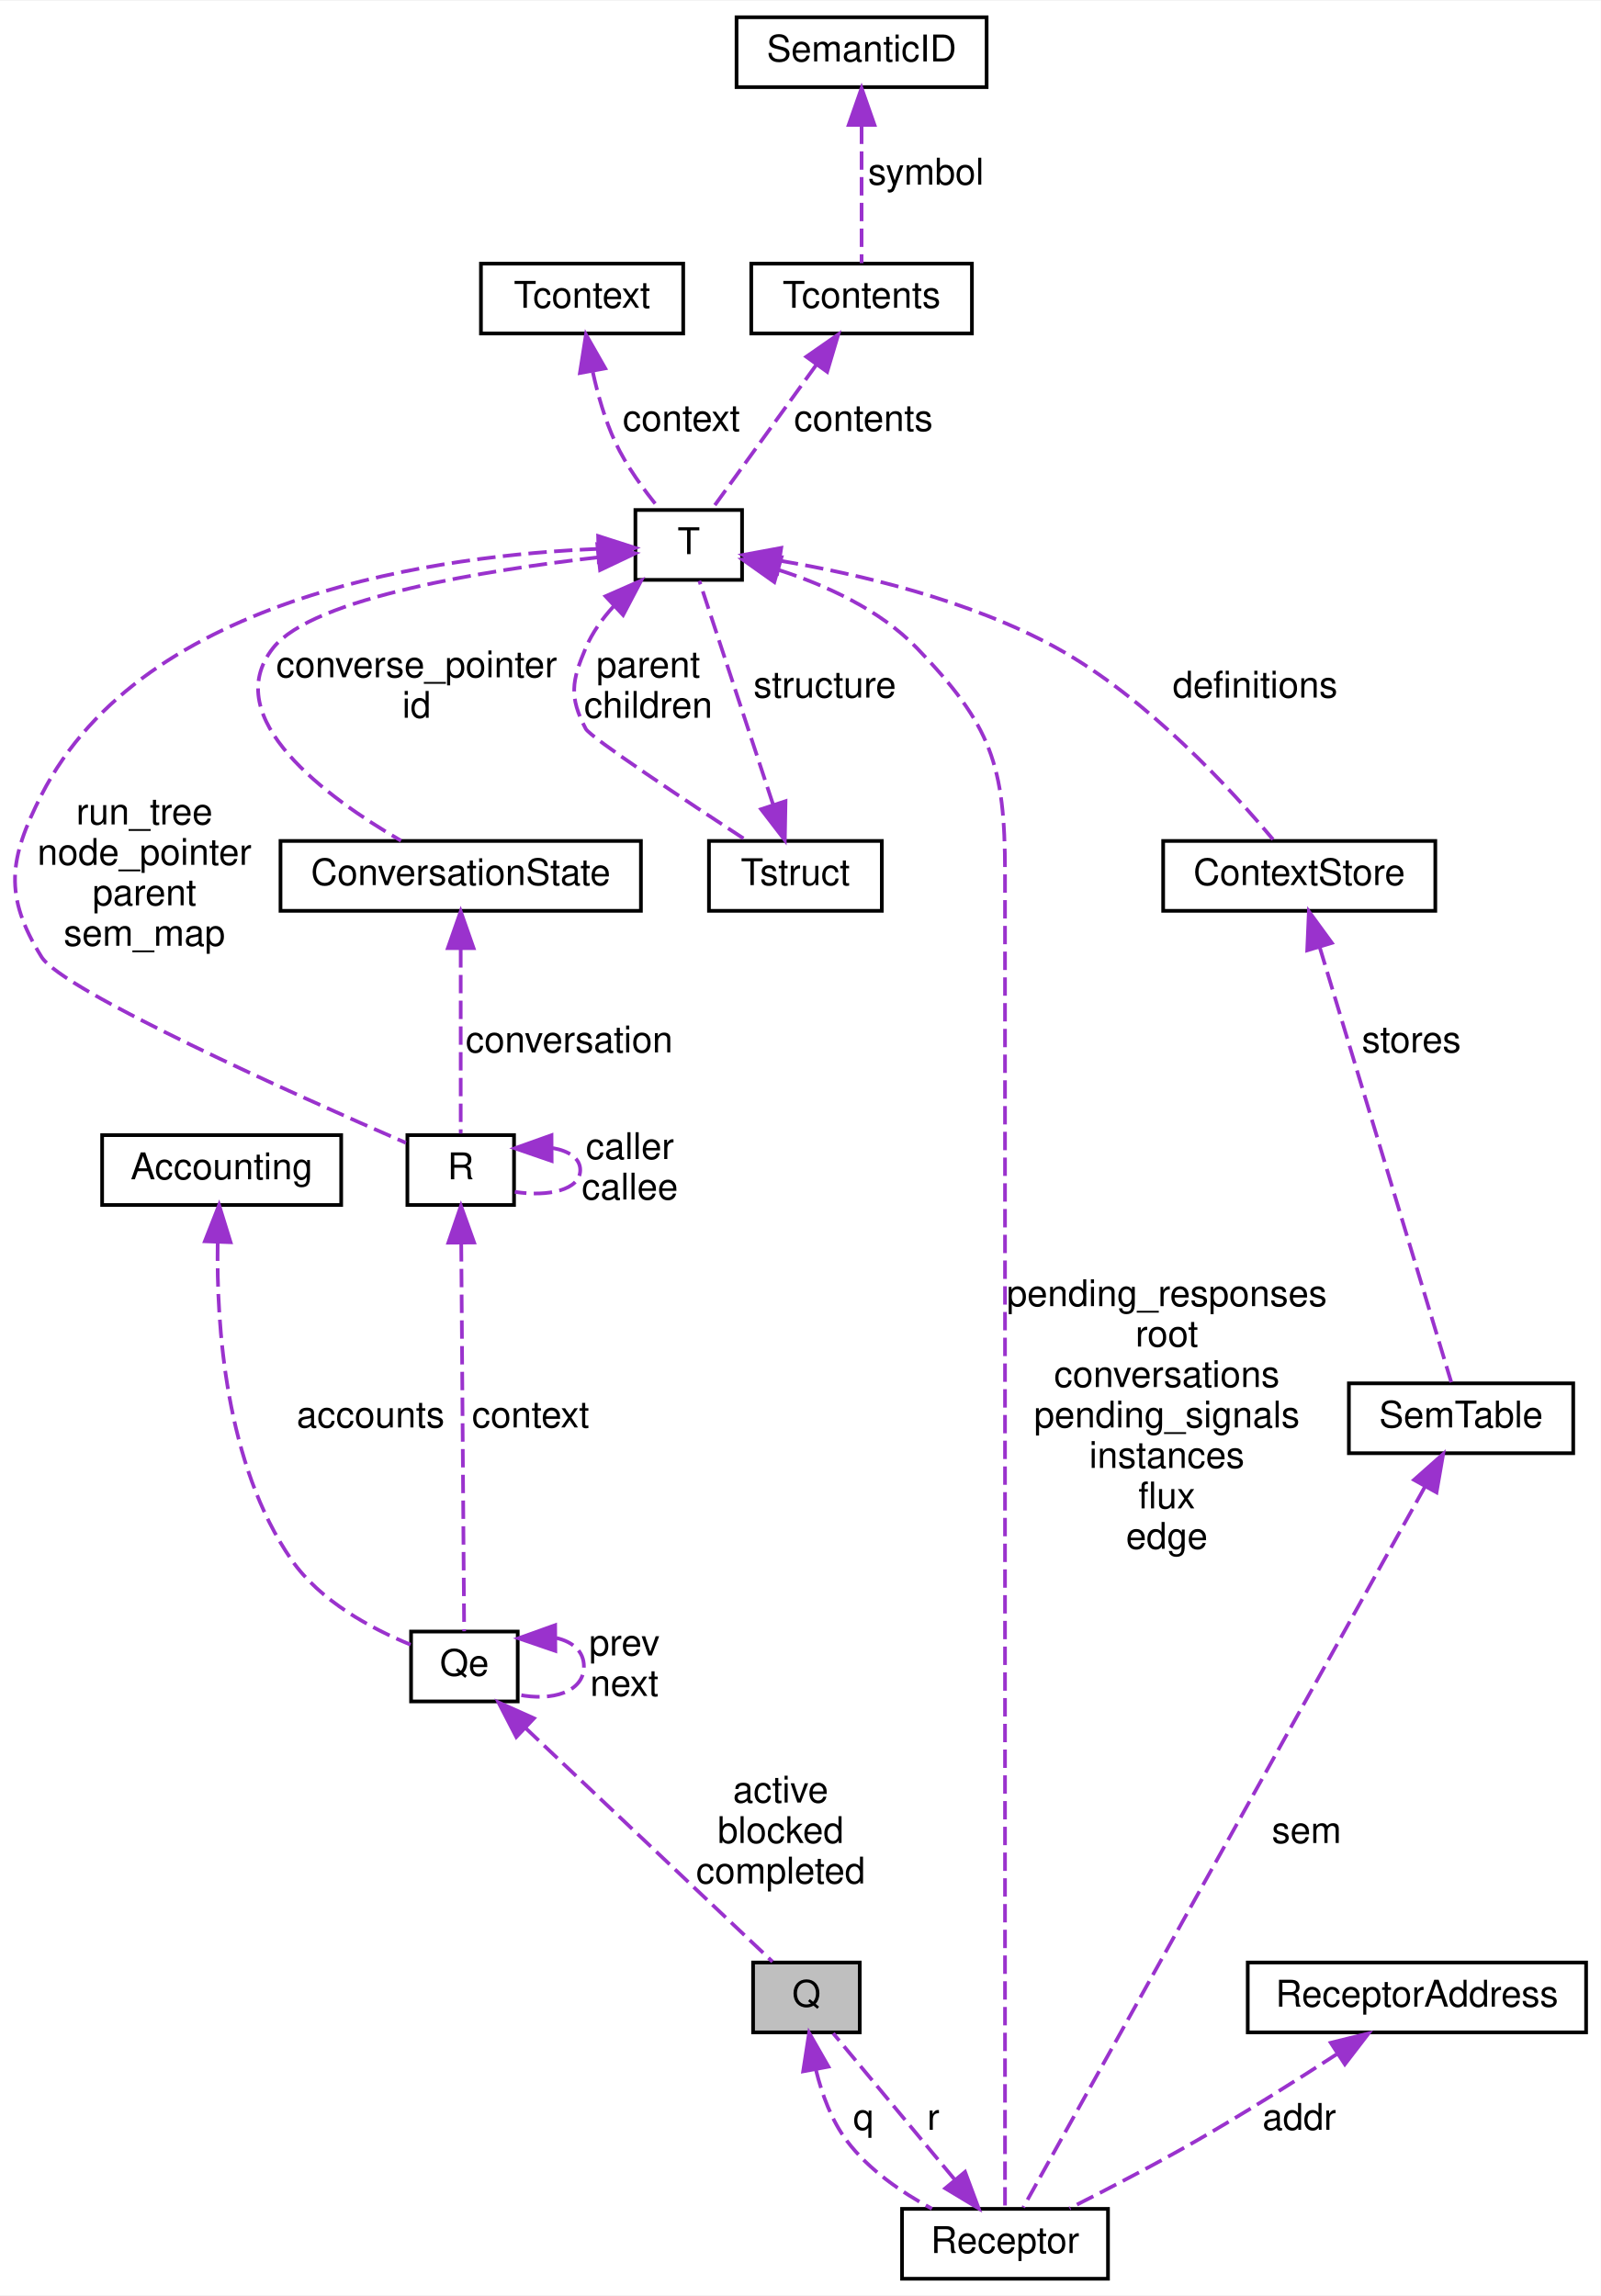
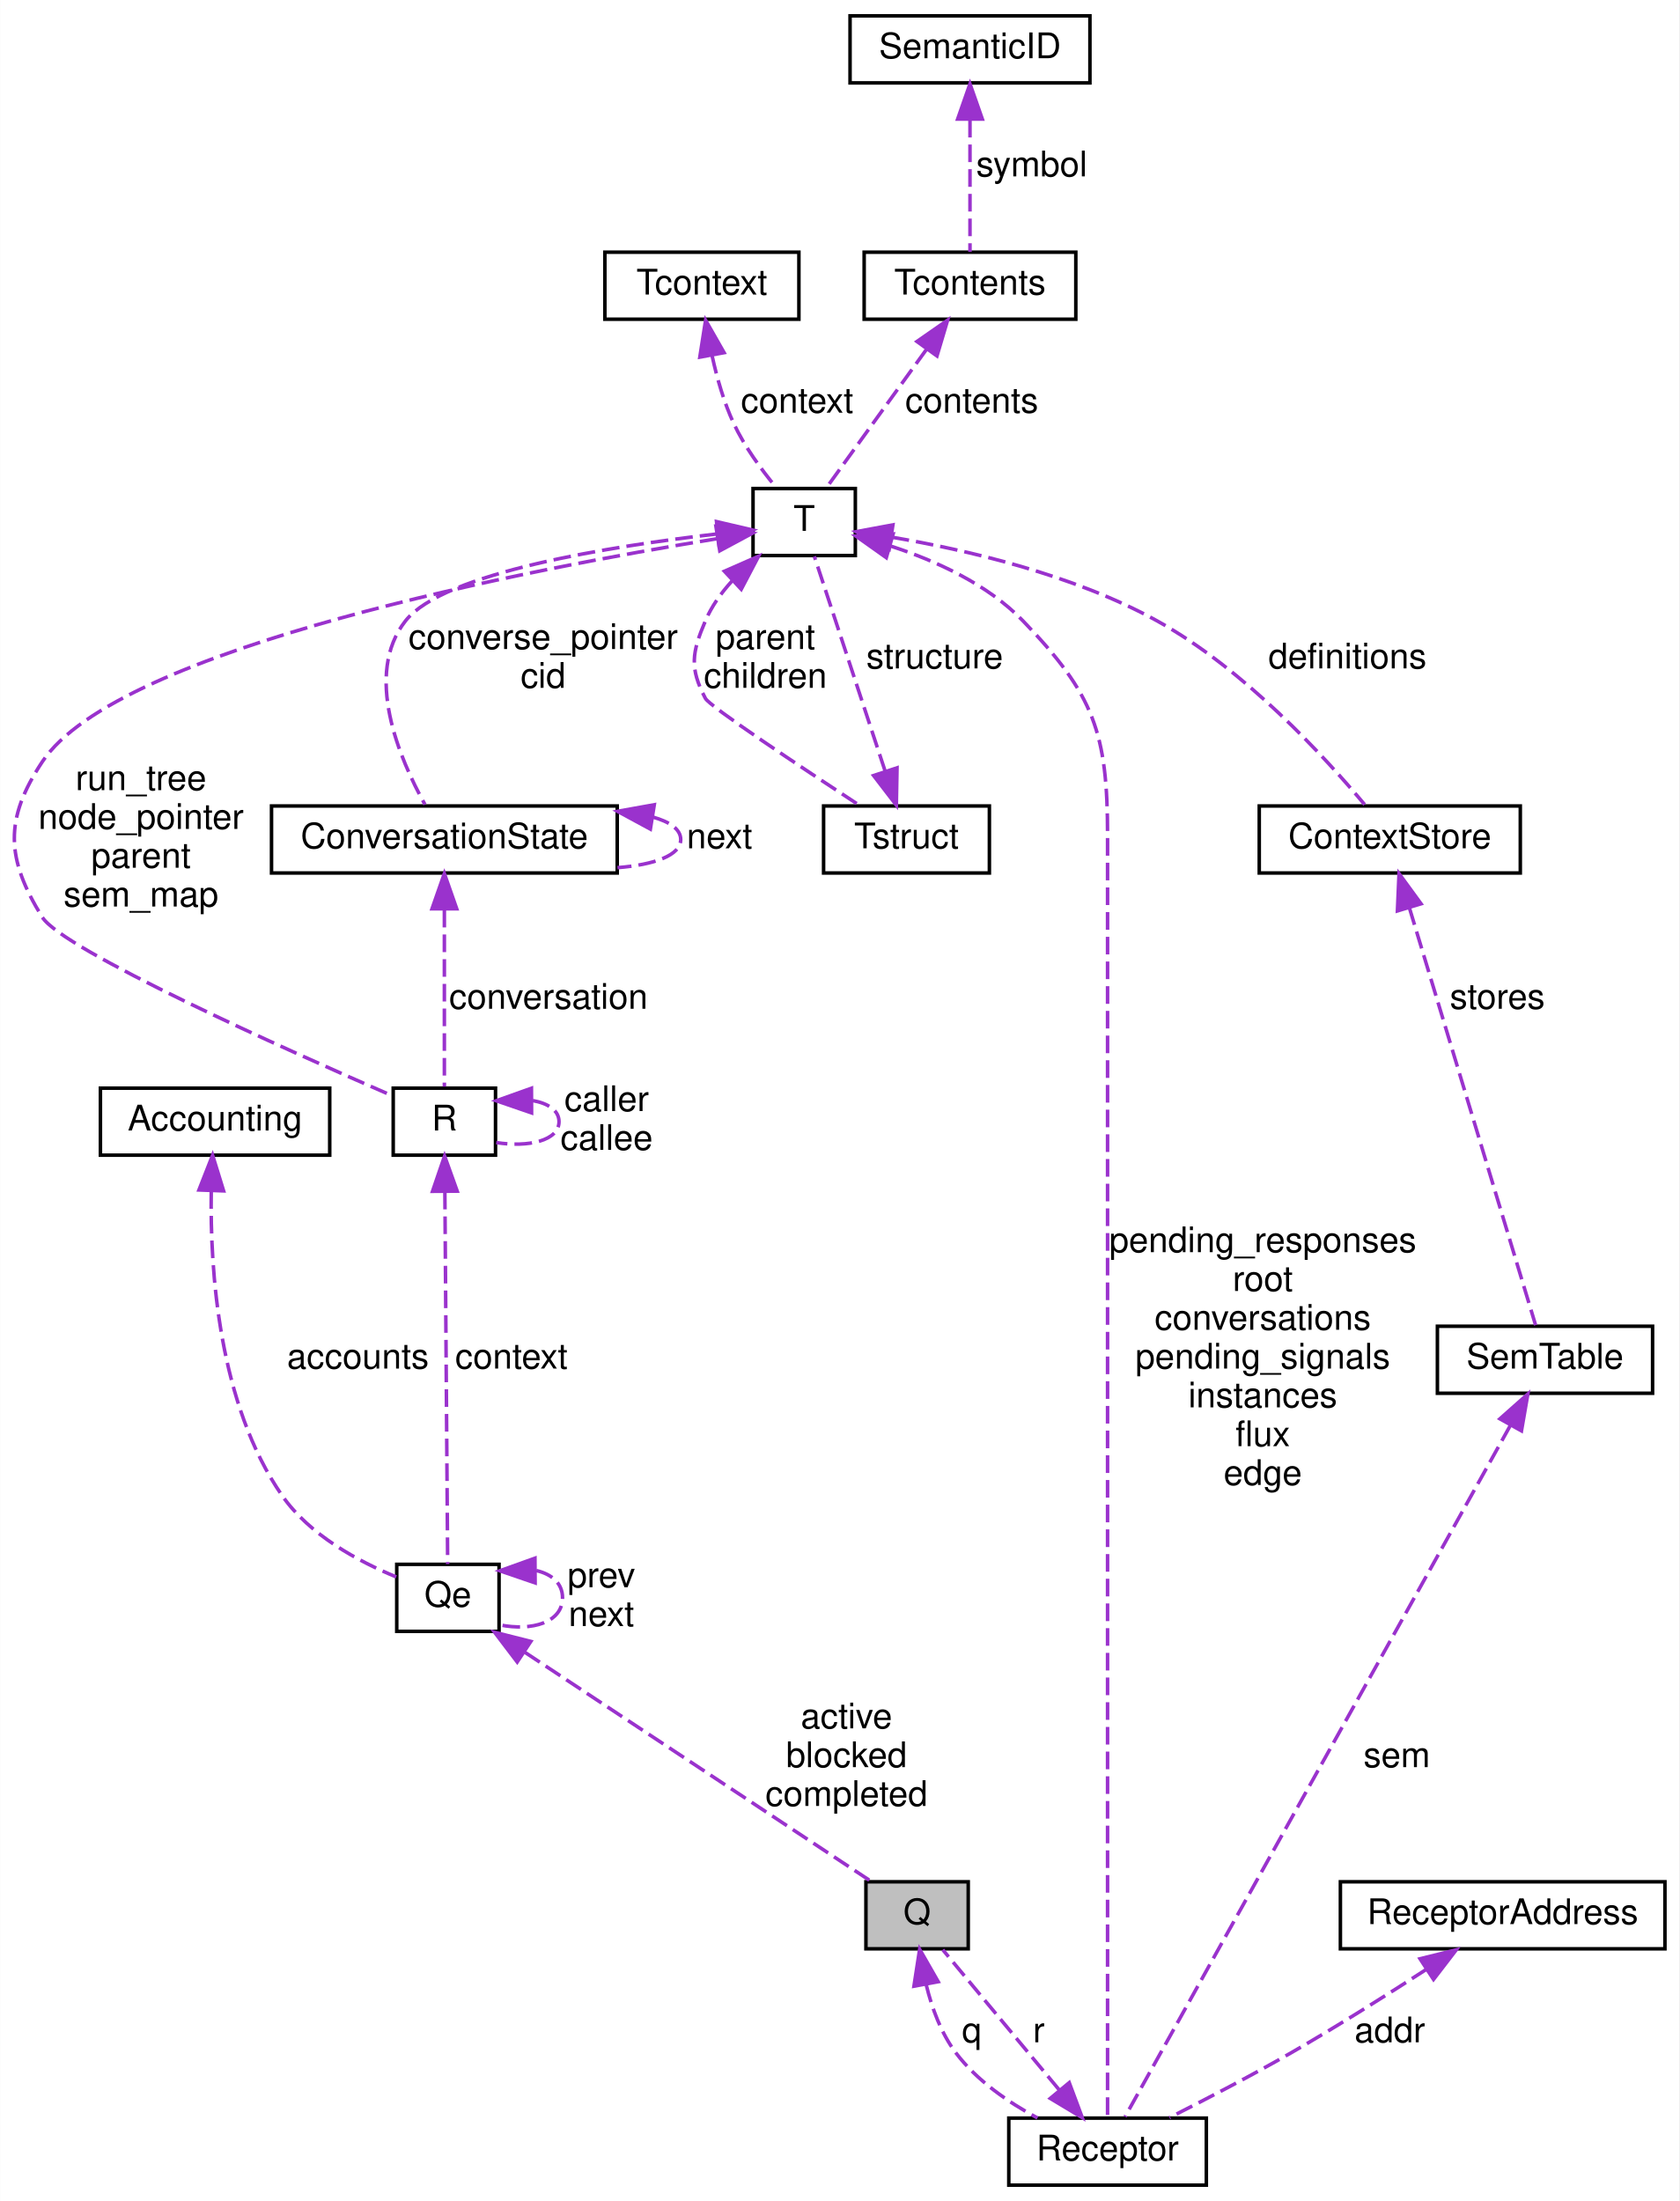
- <svg xmlns="http://www.w3.org/2000/svg" xmlns:xlink="http://www.w3.org/1999/xlink" width="435pt" height="624pt" viewBox="0.00 0.00 435.27 624.00">
+ <svg xmlns="http://www.w3.org/2000/svg" xmlns:xlink="http://www.w3.org/1999/xlink" width="476pt" height="624pt" viewBox="0.00 0.00 475.93 624.00">
  <g id="graph0" class="graph" transform="scale(1 1) rotate(0) translate(4 620)">
-     <polygon fill="white" stroke="none" points="-4,4 -4,-620 431.271,-620 431.271,4 -4,4" />
+     <polygon fill="white" stroke="none" points="-4,4 -4,-620 471.932,-620 471.932,4 -4,4" />
    <g id="node1" class="node">
-       <polygon fill="#bfbfbf" stroke="black" points="200.771,-67.5 200.771,-86.5 229.771,-86.5 229.771,-67.5 200.771,-67.5" />
-       <text text-anchor="middle" x="215.271" y="-74.5" font-family="Helvetica,sans-Serif" font-size="10.00">Q</text>
+       <polygon fill="#bfbfbf" stroke="black" points="241.432,-67.5 241.432,-86.5 270.432,-86.5 270.432,-67.5 241.432,-67.5" />
+       <text text-anchor="middle" x="255.932" y="-74.5" font-family="Helvetica,sans-Serif" font-size="10.00">Q</text>
    </g>
    <g id="node11" class="node">
      <g id="a_node11">
        <a xlink:href="structReceptor.html" target="_top" xlink:title="Receptor">
-           <polygon fill="white" stroke="black" points="241.271,-0.5 241.271,-19.5 297.271,-19.5 297.271,-0.5 241.271,-0.5" />
-           <text text-anchor="middle" x="269.271" y="-7.5" font-family="Helvetica,sans-Serif" font-size="10.00">Receptor</text>
-         </a>
-       </g>
-     </g>
-     <g id="edge19" class="edge">
-       <path fill="none" stroke="#9a32cd" stroke-dasharray="5,2" d="M217.883,-57.212C219.491,-50.653 222.086,-43.551 226.271,-38 232.214,-30.116 241.187,-23.963 249.402,-19.535" />
-       <polygon fill="#9a32cd" stroke="#9a32cd" points="214.382,-56.897 216.001,-67.367 221.265,-58.172 214.382,-56.897" />
-       <text text-anchor="middle" x="230.771" y="-41" font-family="Helvetica,sans-Serif" font-size="10.00"> q</text>
+           <polygon fill="white" stroke="black" points="281.932,-0.5 281.932,-19.5 337.932,-19.5 337.932,-0.5 281.932,-0.5" />
+           <text text-anchor="middle" x="309.932" y="-7.5" font-family="Helvetica,sans-Serif" font-size="10.00">Receptor</text>
+         </a>
+       </g>
+     </g>
+     <g id="edge20" class="edge">
+       <path fill="none" stroke="#9a32cd" stroke-dasharray="5,2" d="M258.544,-57.212C260.152,-50.653 262.747,-43.551 266.932,-38 272.875,-30.116 281.848,-23.963 290.063,-19.535" />
+       <polygon fill="#9a32cd" stroke="#9a32cd" points="255.042,-56.897 256.662,-67.367 261.925,-58.172 255.042,-56.897" />
+       <text text-anchor="middle" x="271.432" y="-41" font-family="Helvetica,sans-Serif" font-size="10.00"> q</text>
    </g>
    <g id="node2" class="node">
      <g id="a_node2">
        <a xlink:href="structQe.html" target="_top" xlink:title="Qe">
-           <polygon fill="white" stroke="black" points="107.771,-157.5 107.771,-176.5 136.771,-176.5 136.771,-157.5 107.771,-157.5" />
-           <text text-anchor="middle" x="122.271" y="-164.5" font-family="Helvetica,sans-Serif" font-size="10.00">Qe</text>
+           <polygon fill="white" stroke="black" points="108.432,-157.5 108.432,-176.5 137.432,-176.5 137.432,-157.5 108.432,-157.5" />
+           <text text-anchor="middle" x="122.932" y="-164.5" font-family="Helvetica,sans-Serif" font-size="10.00">Qe</text>
        </a>
      </g>
    </g>
    <g id="edge1" class="edge">
-       <path fill="none" stroke="#9a32cd" stroke-dasharray="5,2" d="M138.856,-150.306C158.466,-131.751 190.41,-101.525 206.051,-86.724" />
-       <polygon fill="#9a32cd" stroke="#9a32cd" points="136.386,-147.825 131.528,-157.241 141.197,-152.91 136.386,-147.825" />
-       <text text-anchor="middle" x="208.271" y="-130" font-family="Helvetica,sans-Serif" font-size="10.00"> active</text>
-       <text text-anchor="middle" x="208.271" y="-119" font-family="Helvetica,sans-Serif" font-size="10.00">blocked</text>
-       <text text-anchor="middle" x="208.271" y="-108" font-family="Helvetica,sans-Serif" font-size="10.00">completed</text>
+       <path fill="none" stroke="#9a32cd" stroke-dasharray="5,2" d="M144.807,-151.526C172.653,-133.102 219.88,-101.854 242.746,-86.724" />
+       <polygon fill="#9a32cd" stroke="#9a32cd" points="142.579,-148.804 136.171,-157.241 146.442,-154.641 142.579,-148.804" />
+       <text text-anchor="middle" x="235.932" y="-130" font-family="Helvetica,sans-Serif" font-size="10.00"> active</text>
+       <text text-anchor="middle" x="235.932" y="-119" font-family="Helvetica,sans-Serif" font-size="10.00">blocked</text>
+       <text text-anchor="middle" x="235.932" y="-108" font-family="Helvetica,sans-Serif" font-size="10.00">completed</text>
    </g>
    <g id="edge2" class="edge">
-       <path fill="none" stroke="#9a32cd" stroke-dasharray="5,2" d="M147.319,-174.74C151.712,-173.713 154.771,-171.133 154.771,-167 154.771,-160.039 146.095,-157.483 136.978,-159.332" />
-       <polygon fill="#9a32cd" stroke="#9a32cd" points="147.002,-171.238 136.978,-174.668 146.953,-178.238 147.002,-171.238" />
-       <text text-anchor="middle" x="165.771" y="-170" font-family="Helvetica,sans-Serif" font-size="10.00"> prev</text>
-       <text text-anchor="middle" x="165.771" y="-159" font-family="Helvetica,sans-Serif" font-size="10.00">next</text>
+       <path fill="none" stroke="#9a32cd" stroke-dasharray="5,2" d="M147.979,-174.74C152.373,-173.713 155.432,-171.133 155.432,-167 155.432,-160.039 146.755,-157.483 137.638,-159.332" />
+       <polygon fill="#9a32cd" stroke="#9a32cd" points="147.663,-171.238 137.638,-174.668 147.613,-178.238 147.663,-171.238" />
+       <text text-anchor="middle" x="166.432" y="-170" font-family="Helvetica,sans-Serif" font-size="10.00"> prev</text>
+       <text text-anchor="middle" x="166.432" y="-159" font-family="Helvetica,sans-Serif" font-size="10.00">next</text>
    </g>
    <g id="node3" class="node">
      <g id="a_node3">
        <a xlink:href="structR.html" target="_top" xlink:title="R">
-           <polygon fill="white" stroke="black" points="106.771,-292.5 106.771,-311.5 135.771,-311.5 135.771,-292.5 106.771,-292.5" />
-           <text text-anchor="middle" x="121.271" y="-299.5" font-family="Helvetica,sans-Serif" font-size="10.00">R</text>
+           <polygon fill="white" stroke="black" points="107.432,-292.5 107.432,-311.5 136.432,-311.5 136.432,-292.5 107.432,-292.5" />
+           <text text-anchor="middle" x="121.932" y="-299.5" font-family="Helvetica,sans-Serif" font-size="10.00">R</text>
        </a>
      </g>
    </g>
    <g id="edge3" class="edge">
-       <path fill="none" stroke="#9a32cd" stroke-dasharray="5,2" d="M121.413,-282.133C121.633,-252.884 122.047,-197.762 122.206,-176.586" />
-       <polygon fill="#9a32cd" stroke="#9a32cd" points="117.912,-282.247 121.337,-292.273 124.912,-282.3 117.912,-282.247" />
-       <text text-anchor="middle" x="140.271" y="-232" font-family="Helvetica,sans-Serif" font-size="10.00"> context</text>
+       <path fill="none" stroke="#9a32cd" stroke-dasharray="5,2" d="M122.074,-282.133C122.294,-252.884 122.708,-197.762 122.867,-176.586" />
+       <polygon fill="#9a32cd" stroke="#9a32cd" points="118.573,-282.247 121.997,-292.273 125.573,-282.3 118.573,-282.247" />
+       <text text-anchor="middle" x="140.932" y="-232" font-family="Helvetica,sans-Serif" font-size="10.00"> context</text>
    </g>
    <g id="edge4" class="edge">
-       <path fill="none" stroke="#9a32cd" stroke-dasharray="5,2" d="M146.319,-307.981C150.712,-307.187 153.771,-305.194 153.771,-302 153.771,-296.621 145.095,-294.646 135.978,-296.075" />
-       <polygon fill="#9a32cd" stroke="#9a32cd" points="145.996,-304.48 135.978,-307.925 145.958,-311.479 145.996,-304.48" />
-       <text text-anchor="middle" x="167.271" y="-305" font-family="Helvetica,sans-Serif" font-size="10.00"> caller</text>
-       <text text-anchor="middle" x="167.271" y="-294" font-family="Helvetica,sans-Serif" font-size="10.00">callee</text>
+       <path fill="none" stroke="#9a32cd" stroke-dasharray="5,2" d="M146.979,-307.981C151.373,-307.187 154.432,-305.194 154.432,-302 154.432,-296.621 145.755,-294.646 136.638,-296.075" />
+       <polygon fill="#9a32cd" stroke="#9a32cd" points="146.657,-304.48 136.638,-307.925 146.619,-311.479 146.657,-304.48" />
+       <text text-anchor="middle" x="167.932" y="-305" font-family="Helvetica,sans-Serif" font-size="10.00"> caller</text>
+       <text text-anchor="middle" x="167.932" y="-294" font-family="Helvetica,sans-Serif" font-size="10.00">callee</text>
    </g>
    <g id="node4" class="node">
      <g id="a_node4">
        <a xlink:href="structConversationState.html" target="_top" xlink:title="ConversationState">
-           <polygon fill="white" stroke="black" points="72.271,-372.5 72.271,-391.5 170.271,-391.5 170.271,-372.5 72.271,-372.5" />
-           <text text-anchor="middle" x="121.271" y="-379.5" font-family="Helvetica,sans-Serif" font-size="10.00">ConversationState</text>
+           <polygon fill="white" stroke="black" points="72.932,-372.5 72.932,-391.5 170.932,-391.5 170.932,-372.5 72.932,-372.5" />
+           <text text-anchor="middle" x="121.932" y="-379.5" font-family="Helvetica,sans-Serif" font-size="10.00">ConversationState</text>
        </a>
      </g>
    </g>
    <g id="edge5" class="edge">
-       <path fill="none" stroke="#9a32cd" stroke-dasharray="5,2" d="M121.271,-362.072C121.271,-346.145 121.271,-324.078 121.271,-311.924" />
-       <polygon fill="#9a32cd" stroke="#9a32cd" points="117.771,-362.355 121.271,-372.355 124.771,-362.355 117.771,-362.355" />
-       <text text-anchor="middle" x="150.771" y="-334" font-family="Helvetica,sans-Serif" font-size="10.00"> conversation</text>
+       <path fill="none" stroke="#9a32cd" stroke-dasharray="5,2" d="M121.932,-362.072C121.932,-346.145 121.932,-324.078 121.932,-311.924" />
+       <polygon fill="#9a32cd" stroke="#9a32cd" points="118.432,-362.355 121.932,-372.355 125.432,-362.355 118.432,-362.355" />
+       <text text-anchor="middle" x="151.432" y="-334" font-family="Helvetica,sans-Serif" font-size="10.00"> conversation</text>
+     </g>
+     <g id="edge6" class="edge">
+       <path fill="none" stroke="#9a32cd" stroke-dasharray="5,2" d="M180.896,-388.393C185.848,-387.021 188.932,-384.89 188.932,-382 188.932,-377.488 181.418,-374.827 171.012,-374.016" />
+       <polygon fill="#9a32cd" stroke="#9a32cd" points="180.329,-384.939 171.012,-389.984 181.441,-391.85 180.329,-384.939" />
+       <text text-anchor="middle" x="199.932" y="-379.5" font-family="Helvetica,sans-Serif" font-size="10.00"> next</text>
    </g>
    <g id="node5" class="node">
      <g id="a_node5">
        <a xlink:href="structT.html" target="_top" xlink:title="T">
-           <polygon fill="white" stroke="black" points="168.771,-462.5 168.771,-481.5 197.771,-481.5 197.771,-462.5 168.771,-462.5" />
-           <text text-anchor="middle" x="183.271" y="-469.5" font-family="Helvetica,sans-Serif" font-size="10.00">T</text>
-         </a>
-       </g>
-     </g>
-     <g id="edge12" class="edge">
-       <path fill="none" stroke="#9a32cd" stroke-dasharray="5,2" d="M158.64,-470.928C117.166,-469.252 35.19,-458.827 7.271,-404 -1.603,-386.574 -3.01,-376.635 7.271,-360 12.971,-350.777 76.768,-322.264 106.359,-309.406" />
-       <polygon fill="#9a32cd" stroke="#9a32cd" points="158.631,-474.429 168.72,-471.193 158.816,-467.432 158.631,-474.429" />
-       <text text-anchor="middle" x="35.271" y="-396" font-family="Helvetica,sans-Serif" font-size="10.00"> run_tree</text>
-       <text text-anchor="middle" x="35.271" y="-385" font-family="Helvetica,sans-Serif" font-size="10.00">node_pointer</text>
-       <text text-anchor="middle" x="35.271" y="-374" font-family="Helvetica,sans-Serif" font-size="10.00">parent</text>
-       <text text-anchor="middle" x="35.271" y="-363" font-family="Helvetica,sans-Serif" font-size="10.00">sem_map</text>
-     </g>
-     <g id="edge6" class="edge">
-       <path fill="none" stroke="#9a32cd" stroke-dasharray="5,2" d="M158.634,-468.632C128.764,-465.192 81.066,-457.679 70.271,-444 55.22,-424.929 84.969,-403.248 105.033,-391.561" />
-       <polygon fill="#9a32cd" stroke="#9a32cd" points="158.413,-472.128 168.73,-469.719 159.162,-465.168 158.413,-472.128" />
-       <text text-anchor="middle" x="109.271" y="-436" font-family="Helvetica,sans-Serif" font-size="10.00"> converse_pointer</text>
-       <text text-anchor="middle" x="109.271" y="-425" font-family="Helvetica,sans-Serif" font-size="10.00">id</text>
+           <polygon fill="white" stroke="black" points="209.432,-462.5 209.432,-481.5 238.432,-481.5 238.432,-462.5 209.432,-462.5" />
+           <text text-anchor="middle" x="223.932" y="-469.5" font-family="Helvetica,sans-Serif" font-size="10.00">T</text>
+         </a>
+       </g>
+     </g>
+     <g id="edge13" class="edge">
+       <path fill="none" stroke="#9a32cd" stroke-dasharray="5,2" d="M199.301,-467.283C147.32,-458.859 29.413,-436.486 7.932,-404 -2.854,-387.688 -2.349,-376.635 7.932,-360 13.632,-350.777 77.428,-322.264 107.02,-309.406" />
+       <polygon fill="#9a32cd" stroke="#9a32cd" points="198.911,-470.765 209.334,-468.868 200.003,-463.851 198.911,-470.765" />
+       <text text-anchor="middle" x="35.932" y="-396" font-family="Helvetica,sans-Serif" font-size="10.00"> run_tree</text>
+       <text text-anchor="middle" x="35.932" y="-385" font-family="Helvetica,sans-Serif" font-size="10.00">node_pointer</text>
+       <text text-anchor="middle" x="35.932" y="-374" font-family="Helvetica,sans-Serif" font-size="10.00">parent</text>
+       <text text-anchor="middle" x="35.932" y="-363" font-family="Helvetica,sans-Serif" font-size="10.00">sem_map</text>
+     </g>
+     <g id="edge7" class="edge">
+       <path fill="none" stroke="#9a32cd" stroke-dasharray="5,2" d="M199.294,-468.632C169.425,-465.192 121.727,-457.679 110.932,-444 98.932,-428.795 109.245,-404.815 116.426,-391.916" />
+       <polygon fill="#9a32cd" stroke="#9a32cd" points="199.074,-472.128 209.391,-469.719 199.823,-465.168 199.074,-472.128" />
+       <text text-anchor="middle" x="149.932" y="-436" font-family="Helvetica,sans-Serif" font-size="10.00"> converse_pointer</text>
+       <text text-anchor="middle" x="149.932" y="-425" font-family="Helvetica,sans-Serif" font-size="10.00">cid</text>
    </g>
    <g id="node6" class="node">
      <g id="a_node6">
        <a xlink:href="structTstruct.html" target="_top" xlink:title="Tstruct">
-           <polygon fill="white" stroke="black" points="188.771,-372.5 188.771,-391.5 235.771,-391.5 235.771,-372.5 188.771,-372.5" />
-           <text text-anchor="middle" x="212.271" y="-379.5" font-family="Helvetica,sans-Serif" font-size="10.00">Tstruct</text>
-         </a>
-       </g>
-     </g>
-     <g id="edge8" class="edge">
-       <path fill="none" stroke="#9a32cd" stroke-dasharray="5,2" d="M162.827,-455.294C159.75,-451.927 157.024,-448.125 155.271,-444 151.447,-435.001 150.709,-430.648 155.271,-422 156.495,-419.68 182.681,-402.307 199.13,-391.546" />
-       <polygon fill="#9a32cd" stroke="#9a32cd" points="160.651,-458.051 170.35,-462.315 165.427,-452.933 160.651,-458.051" />
-       <text text-anchor="middle" x="172.271" y="-436" font-family="Helvetica,sans-Serif" font-size="10.00"> parent</text>
-       <text text-anchor="middle" x="172.271" y="-425" font-family="Helvetica,sans-Serif" font-size="10.00">children</text>
-     </g>
-     <g id="edge20" class="edge">
-       <path fill="none" stroke="#9a32cd" stroke-dasharray="5,2" d="M207.834,-465.168C220.436,-461.079 235.209,-454.429 245.271,-444 265.499,-423.033 269.271,-412.134 269.271,-383 269.271,-383 269.271,-383 269.271,-76 269.271,-55.913 269.271,-32.335 269.271,-19.831" />
-       <polygon fill="#9a32cd" stroke="#9a32cd" points="206.55,-461.896 197.91,-468.028 208.488,-468.622 206.55,-461.896" />
-       <text text-anchor="middle" x="313.271" y="-265" font-family="Helvetica,sans-Serif" font-size="10.00"> pending_responses</text>
-       <text text-anchor="middle" x="313.271" y="-254" font-family="Helvetica,sans-Serif" font-size="10.00">root</text>
-       <text text-anchor="middle" x="313.271" y="-243" font-family="Helvetica,sans-Serif" font-size="10.00">conversations</text>
-       <text text-anchor="middle" x="313.271" y="-232" font-family="Helvetica,sans-Serif" font-size="10.00">pending_signals</text>
-       <text text-anchor="middle" x="313.271" y="-221" font-family="Helvetica,sans-Serif" font-size="10.00">instances</text>
-       <text text-anchor="middle" x="313.271" y="-210" font-family="Helvetica,sans-Serif" font-size="10.00">flux</text>
-       <text text-anchor="middle" x="313.271" y="-199" font-family="Helvetica,sans-Serif" font-size="10.00">edge</text>
+           <polygon fill="white" stroke="black" points="229.432,-372.5 229.432,-391.5 276.432,-391.5 276.432,-372.5 229.432,-372.5" />
+           <text text-anchor="middle" x="252.932" y="-379.5" font-family="Helvetica,sans-Serif" font-size="10.00">Tstruct</text>
+         </a>
+       </g>
+     </g>
+     <g id="edge9" class="edge">
+       <path fill="none" stroke="#9a32cd" stroke-dasharray="5,2" d="M203.488,-455.294C200.411,-451.927 197.685,-448.125 195.932,-444 192.108,-435.001 191.37,-430.648 195.932,-422 197.155,-419.68 223.342,-402.307 239.791,-391.546" />
+       <polygon fill="#9a32cd" stroke="#9a32cd" points="201.312,-458.051 211.011,-462.315 206.088,-452.933 201.312,-458.051" />
+       <text text-anchor="middle" x="212.932" y="-436" font-family="Helvetica,sans-Serif" font-size="10.00"> parent</text>
+       <text text-anchor="middle" x="212.932" y="-425" font-family="Helvetica,sans-Serif" font-size="10.00">children</text>
+     </g>
+     <g id="edge21" class="edge">
+       <path fill="none" stroke="#9a32cd" stroke-dasharray="5,2" d="M248.495,-465.168C261.097,-461.079 275.87,-454.429 285.932,-444 306.16,-423.033 309.932,-412.134 309.932,-383 309.932,-383 309.932,-383 309.932,-76 309.932,-55.913 309.932,-32.335 309.932,-19.831" />
+       <polygon fill="#9a32cd" stroke="#9a32cd" points="247.21,-461.896 238.571,-468.028 249.149,-468.622 247.21,-461.896" />
+       <text text-anchor="middle" x="353.932" y="-265" font-family="Helvetica,sans-Serif" font-size="10.00"> pending_responses</text>
+       <text text-anchor="middle" x="353.932" y="-254" font-family="Helvetica,sans-Serif" font-size="10.00">root</text>
+       <text text-anchor="middle" x="353.932" y="-243" font-family="Helvetica,sans-Serif" font-size="10.00">conversations</text>
+       <text text-anchor="middle" x="353.932" y="-232" font-family="Helvetica,sans-Serif" font-size="10.00">pending_signals</text>
+       <text text-anchor="middle" x="353.932" y="-221" font-family="Helvetica,sans-Serif" font-size="10.00">instances</text>
+       <text text-anchor="middle" x="353.932" y="-210" font-family="Helvetica,sans-Serif" font-size="10.00">flux</text>
+       <text text-anchor="middle" x="353.932" y="-199" font-family="Helvetica,sans-Serif" font-size="10.00">edge</text>
    </g>
    <g id="node14" class="node">
      <g id="a_node14">
        <a xlink:href="structContextStore.html" target="_top" xlink:title="ContextStore">
-           <polygon fill="white" stroke="black" points="312.271,-372.5 312.271,-391.5 386.271,-391.5 386.271,-372.5 312.271,-372.5" />
-           <text text-anchor="middle" x="349.271" y="-379.5" font-family="Helvetica,sans-Serif" font-size="10.00">ContextStore</text>
-         </a>
-       </g>
-     </g>
-     <g id="edge18" class="edge">
-       <path fill="none" stroke="#9a32cd" stroke-dasharray="5,2" d="M208.06,-467.709C229.094,-464.143 259.548,-457.111 283.271,-444 308.125,-430.264 330.998,-405.228 342.145,-391.901" />
-       <polygon fill="#9a32cd" stroke="#9a32cd" points="207.348,-464.277 198.004,-469.272 208.423,-471.194 207.348,-464.277" />
-       <text text-anchor="middle" x="337.271" y="-430.5" font-family="Helvetica,sans-Serif" font-size="10.00"> definitions</text>
-     </g>
-     <g id="edge7" class="edge">
-       <path fill="none" stroke="#9a32cd" stroke-dasharray="5,2" d="M206.191,-401.449C200.043,-420.105 190.804,-448.14 186.158,-462.241" />
-       <polygon fill="#9a32cd" stroke="#9a32cd" points="209.59,-402.317 209.396,-391.724 202.942,-400.126 209.59,-402.317" />
-       <text text-anchor="middle" x="220.271" y="-430.5" font-family="Helvetica,sans-Serif" font-size="10.00"> structure</text>
+           <polygon fill="white" stroke="black" points="352.932,-372.5 352.932,-391.5 426.932,-391.5 426.932,-372.5 352.932,-372.5" />
+           <text text-anchor="middle" x="389.932" y="-379.5" font-family="Helvetica,sans-Serif" font-size="10.00">ContextStore</text>
+         </a>
+       </g>
+     </g>
+     <g id="edge19" class="edge">
+       <path fill="none" stroke="#9a32cd" stroke-dasharray="5,2" d="M248.72,-467.709C269.755,-464.143 300.209,-457.111 323.932,-444 348.786,-430.264 371.659,-405.228 382.806,-391.901" />
+       <polygon fill="#9a32cd" stroke="#9a32cd" points="248.008,-464.277 238.664,-469.272 249.083,-471.194 248.008,-464.277" />
+       <text text-anchor="middle" x="377.932" y="-430.5" font-family="Helvetica,sans-Serif" font-size="10.00"> definitions</text>
+     </g>
+     <g id="edge8" class="edge">
+       <path fill="none" stroke="#9a32cd" stroke-dasharray="5,2" d="M246.852,-401.449C240.704,-420.105 231.465,-448.14 226.818,-462.241" />
+       <polygon fill="#9a32cd" stroke="#9a32cd" points="250.251,-402.317 250.057,-391.724 243.603,-400.126 250.251,-402.317" />
+       <text text-anchor="middle" x="260.932" y="-430.5" font-family="Helvetica,sans-Serif" font-size="10.00"> structure</text>
    </g>
    <g id="node7" class="node">
      <g id="a_node7">
        <a xlink:href="structTcontext.html" target="_top" xlink:title="Tcontext">
-           <polygon fill="white" stroke="black" points="126.771,-529.5 126.771,-548.5 181.771,-548.5 181.771,-529.5 126.771,-529.5" />
-           <text text-anchor="middle" x="154.271" y="-536.5" font-family="Helvetica,sans-Serif" font-size="10.00">Tcontext</text>
-         </a>
-       </g>
-     </g>
-     <g id="edge9" class="edge">
-       <path fill="none" stroke="#9a32cd" stroke-dasharray="5,2" d="M157.198,-518.989C158.566,-512.757 160.521,-505.918 163.271,-500 166.32,-493.44 171.107,-486.901 175.234,-481.901" />
-       <polygon fill="#9a32cd" stroke="#9a32cd" points="153.683,-518.752 155.323,-529.219 160.569,-520.014 153.683,-518.752" />
-       <text text-anchor="middle" x="181.271" y="-503" font-family="Helvetica,sans-Serif" font-size="10.00"> context</text>
+           <polygon fill="white" stroke="black" points="167.432,-529.5 167.432,-548.5 222.432,-548.5 222.432,-529.5 167.432,-529.5" />
+           <text text-anchor="middle" x="194.932" y="-536.5" font-family="Helvetica,sans-Serif" font-size="10.00">Tcontext</text>
+         </a>
+       </g>
+     </g>
+     <g id="edge10" class="edge">
+       <path fill="none" stroke="#9a32cd" stroke-dasharray="5,2" d="M197.859,-518.989C199.227,-512.757 201.182,-505.918 203.932,-500 206.98,-493.44 211.768,-486.901 215.895,-481.901" />
+       <polygon fill="#9a32cd" stroke="#9a32cd" points="194.344,-518.752 195.984,-529.219 201.229,-520.014 194.344,-518.752" />
+       <text text-anchor="middle" x="221.932" y="-503" font-family="Helvetica,sans-Serif" font-size="10.00"> context</text>
    </g>
    <g id="node8" class="node">
      <g id="a_node8">
        <a xlink:href="structTcontents.html" target="_top" xlink:title="Tcontents">
-           <polygon fill="white" stroke="black" points="200.271,-529.5 200.271,-548.5 260.271,-548.5 260.271,-529.5 200.271,-529.5" />
-           <text text-anchor="middle" x="230.271" y="-536.5" font-family="Helvetica,sans-Serif" font-size="10.00">Tcontents</text>
-         </a>
-       </g>
-     </g>
-     <g id="edge10" class="edge">
-       <path fill="none" stroke="#9a32cd" stroke-dasharray="5,2" d="M217.909,-520.904C208.776,-508.273 196.723,-491.604 189.509,-481.627" />
-       <polygon fill="#9a32cd" stroke="#9a32cd" points="215.237,-523.181 223.932,-529.234 220.909,-519.079 215.237,-523.181" />
-       <text text-anchor="middle" x="230.771" y="-503" font-family="Helvetica,sans-Serif" font-size="10.00"> contents</text>
+           <polygon fill="white" stroke="black" points="240.932,-529.5 240.932,-548.5 300.932,-548.5 300.932,-529.5 240.932,-529.5" />
+           <text text-anchor="middle" x="270.932" y="-536.5" font-family="Helvetica,sans-Serif" font-size="10.00">Tcontents</text>
+         </a>
+       </g>
+     </g>
+     <g id="edge11" class="edge">
+       <path fill="none" stroke="#9a32cd" stroke-dasharray="5,2" d="M258.57,-520.904C249.437,-508.273 237.384,-491.604 230.17,-481.627" />
+       <polygon fill="#9a32cd" stroke="#9a32cd" points="255.897,-523.181 264.593,-529.234 261.57,-519.079 255.897,-523.181" />
+       <text text-anchor="middle" x="271.432" y="-503" font-family="Helvetica,sans-Serif" font-size="10.00"> contents</text>
    </g>
    <g id="node9" class="node">
      <g id="a_node9">
        <a xlink:href="structSemanticID.html" target="_top" xlink:title="SemanticID">
-           <polygon fill="white" stroke="black" points="196.271,-596.5 196.271,-615.5 264.271,-615.5 264.271,-596.5 196.271,-596.5" />
-           <text text-anchor="middle" x="230.271" y="-603.5" font-family="Helvetica,sans-Serif" font-size="10.00">SemanticID</text>
-         </a>
-       </g>
-     </g>
-     <g id="edge11" class="edge">
-       <path fill="none" stroke="#9a32cd" stroke-dasharray="5,2" d="M230.271,-586.037C230.271,-573.67 230.271,-558.12 230.271,-548.627" />
-       <polygon fill="#9a32cd" stroke="#9a32cd" points="226.771,-586.234 230.271,-596.234 233.771,-586.234 226.771,-586.234" />
-       <text text-anchor="middle" x="247.771" y="-570" font-family="Helvetica,sans-Serif" font-size="10.00"> symbol</text>
+           <polygon fill="white" stroke="black" points="236.932,-596.5 236.932,-615.5 304.932,-615.5 304.932,-596.5 236.932,-596.5" />
+           <text text-anchor="middle" x="270.932" y="-603.5" font-family="Helvetica,sans-Serif" font-size="10.00">SemanticID</text>
+         </a>
+       </g>
+     </g>
+     <g id="edge12" class="edge">
+       <path fill="none" stroke="#9a32cd" stroke-dasharray="5,2" d="M270.932,-586.037C270.932,-573.67 270.932,-558.12 270.932,-548.627" />
+       <polygon fill="#9a32cd" stroke="#9a32cd" points="267.432,-586.234 270.932,-596.234 274.432,-586.234 267.432,-586.234" />
+       <text text-anchor="middle" x="288.432" y="-570" font-family="Helvetica,sans-Serif" font-size="10.00"> symbol</text>
    </g>
    <g id="node10" class="node">
      <g id="a_node10">
        <a xlink:href="structAccounting.html" target="_top" xlink:title="Accounting">
-           <polygon fill="white" stroke="black" points="23.771,-292.5 23.771,-311.5 88.771,-311.5 88.771,-292.5 23.771,-292.5" />
-           <text text-anchor="middle" x="56.271" y="-299.5" font-family="Helvetica,sans-Serif" font-size="10.00">Accounting</text>
-         </a>
-       </g>
-     </g>
-     <g id="edge13" class="edge">
-       <path fill="none" stroke="#9a32cd" stroke-dasharray="5,2" d="M55.19,-282.298C54.827,-259.83 57.293,-221.928 75.271,-196 83.064,-184.76 96.961,-177.306 107.629,-172.935" />
-       <polygon fill="#9a32cd" stroke="#9a32cd" points="51.7,-282.633 55.57,-292.496 58.695,-282.372 51.7,-282.633" />
-       <text text-anchor="middle" x="96.771" y="-232" font-family="Helvetica,sans-Serif" font-size="10.00"> accounts</text>
+           <polygon fill="white" stroke="black" points="24.432,-292.5 24.432,-311.5 89.432,-311.5 89.432,-292.5 24.432,-292.5" />
+           <text text-anchor="middle" x="56.932" y="-299.5" font-family="Helvetica,sans-Serif" font-size="10.00">Accounting</text>
+         </a>
+       </g>
    </g>
    <g id="edge14" class="edge">
-       <path fill="none" stroke="#9a32cd" stroke-dasharray="5,2" d="M255.517,-27.556C245.021,-40.19 230.974,-57.098 222.554,-67.234" />
-       <polygon fill="#9a32cd" stroke="#9a32cd" points="258.406,-29.556 262.104,-19.627 253.021,-25.083 258.406,-29.556" />
-       <text text-anchor="middle" x="249.771" y="-41" font-family="Helvetica,sans-Serif" font-size="10.00"> r</text>
+       <path fill="none" stroke="#9a32cd" stroke-dasharray="5,2" d="M55.85,-282.298C55.487,-259.83 57.954,-221.928 75.932,-196 83.725,-184.76 97.622,-177.306 108.29,-172.935" />
+       <polygon fill="#9a32cd" stroke="#9a32cd" points="52.36,-282.633 56.231,-292.496 59.355,-282.372 52.36,-282.633" />
+       <text text-anchor="middle" x="97.432" y="-232" font-family="Helvetica,sans-Serif" font-size="10.00"> accounts</text>
+     </g>
+     <g id="edge15" class="edge">
+       <path fill="none" stroke="#9a32cd" stroke-dasharray="5,2" d="M296.178,-27.556C285.682,-40.19 271.635,-57.098 263.214,-67.234" />
+       <polygon fill="#9a32cd" stroke="#9a32cd" points="299.066,-29.556 302.764,-19.627 293.682,-25.083 299.066,-29.556" />
+       <text text-anchor="middle" x="290.432" y="-41" font-family="Helvetica,sans-Serif" font-size="10.00"> r</text>
    </g>
    <g id="node12" class="node">
      <g id="a_node12">
        <a xlink:href="structReceptorAddress.html" target="_top" xlink:title="ReceptorAddress">
-           <polygon fill="white" stroke="black" points="335.271,-67.5 335.271,-86.5 427.271,-86.5 427.271,-67.5 335.271,-67.5" />
-           <text text-anchor="middle" x="381.271" y="-74.5" font-family="Helvetica,sans-Serif" font-size="10.00">ReceptorAddress</text>
-         </a>
-       </g>
-     </g>
-     <g id="edge15" class="edge">
-       <path fill="none" stroke="#9a32cd" stroke-dasharray="5,2" d="M359.747,-61.74C348.437,-54.407 334.261,-45.467 321.271,-38 309.983,-31.511 296.983,-24.761 286.805,-19.633" />
-       <polygon fill="#9a32cd" stroke="#9a32cd" points="357.841,-64.675 368.126,-67.216 361.671,-58.815 357.841,-64.675" />
-       <text text-anchor="middle" x="349.271" y="-41" font-family="Helvetica,sans-Serif" font-size="10.00"> addr</text>
+           <polygon fill="white" stroke="black" points="375.932,-67.5 375.932,-86.5 467.932,-86.5 467.932,-67.5 375.932,-67.5" />
+           <text text-anchor="middle" x="421.932" y="-74.5" font-family="Helvetica,sans-Serif" font-size="10.00">ReceptorAddress</text>
+         </a>
+       </g>
+     </g>
+     <g id="edge16" class="edge">
+       <path fill="none" stroke="#9a32cd" stroke-dasharray="5,2" d="M400.408,-61.74C389.098,-54.407 374.921,-45.467 361.932,-38 350.644,-31.511 337.644,-24.761 327.466,-19.633" />
+       <polygon fill="#9a32cd" stroke="#9a32cd" points="398.501,-64.675 408.787,-67.216 402.331,-58.815 398.501,-64.675" />
+       <text text-anchor="middle" x="389.932" y="-41" font-family="Helvetica,sans-Serif" font-size="10.00"> addr</text>
    </g>
    <g id="node13" class="node">
      <g id="a_node13">
        <a xlink:href="structSemTable.html" target="_top" xlink:title="SemTable">
-           <polygon fill="white" stroke="black" points="362.771,-225 362.771,-244 423.771,-244 423.771,-225 362.771,-225" />
-           <text text-anchor="middle" x="393.271" y="-232" font-family="Helvetica,sans-Serif" font-size="10.00">SemTable</text>
-         </a>
-       </g>
-     </g>
-     <g id="edge16" class="edge">
-       <path fill="none" stroke="#9a32cd" stroke-dasharray="5,2" d="M383.463,-215.901C358.424,-170.972 292.805,-53.228 274.233,-19.904" />
-       <polygon fill="#9a32cd" stroke="#9a32cd" points="380.485,-217.746 388.41,-224.778 386.599,-214.339 380.485,-217.746" />
-       <text text-anchor="middle" x="351.271" y="-119" font-family="Helvetica,sans-Serif" font-size="10.00"> sem</text>
+           <polygon fill="white" stroke="black" points="403.432,-225 403.432,-244 464.432,-244 464.432,-225 403.432,-225" />
+           <text text-anchor="middle" x="433.932" y="-232" font-family="Helvetica,sans-Serif" font-size="10.00">SemTable</text>
+         </a>
+       </g>
    </g>
    <g id="edge17" class="edge">
-       <path fill="none" stroke="#9a32cd" stroke-dasharray="5,2" d="M354.835,-362.601C364.392,-330.999 383.576,-267.559 390.608,-244.305" />
-       <polygon fill="#9a32cd" stroke="#9a32cd" points="351.436,-361.749 351.892,-372.334 358.136,-363.775 351.436,-361.749" />
-       <text text-anchor="middle" x="379.771" y="-334" font-family="Helvetica,sans-Serif" font-size="10.00"> stores</text>
+       <path fill="none" stroke="#9a32cd" stroke-dasharray="5,2" d="M424.124,-215.901C399.085,-170.972 333.466,-53.228 314.894,-19.904" />
+       <polygon fill="#9a32cd" stroke="#9a32cd" points="421.145,-217.746 429.071,-224.778 427.26,-214.339 421.145,-217.746" />
+       <text text-anchor="middle" x="391.932" y="-119" font-family="Helvetica,sans-Serif" font-size="10.00"> sem</text>
+     </g>
+     <g id="edge18" class="edge">
+       <path fill="none" stroke="#9a32cd" stroke-dasharray="5,2" d="M395.496,-362.601C405.052,-330.999 424.237,-267.559 431.269,-244.305" />
+       <polygon fill="#9a32cd" stroke="#9a32cd" points="392.097,-361.749 392.552,-372.334 398.797,-363.775 392.097,-361.749" />
+       <text text-anchor="middle" x="420.432" y="-334" font-family="Helvetica,sans-Serif" font-size="10.00"> stores</text>
    </g>
  </g>
</svg>
